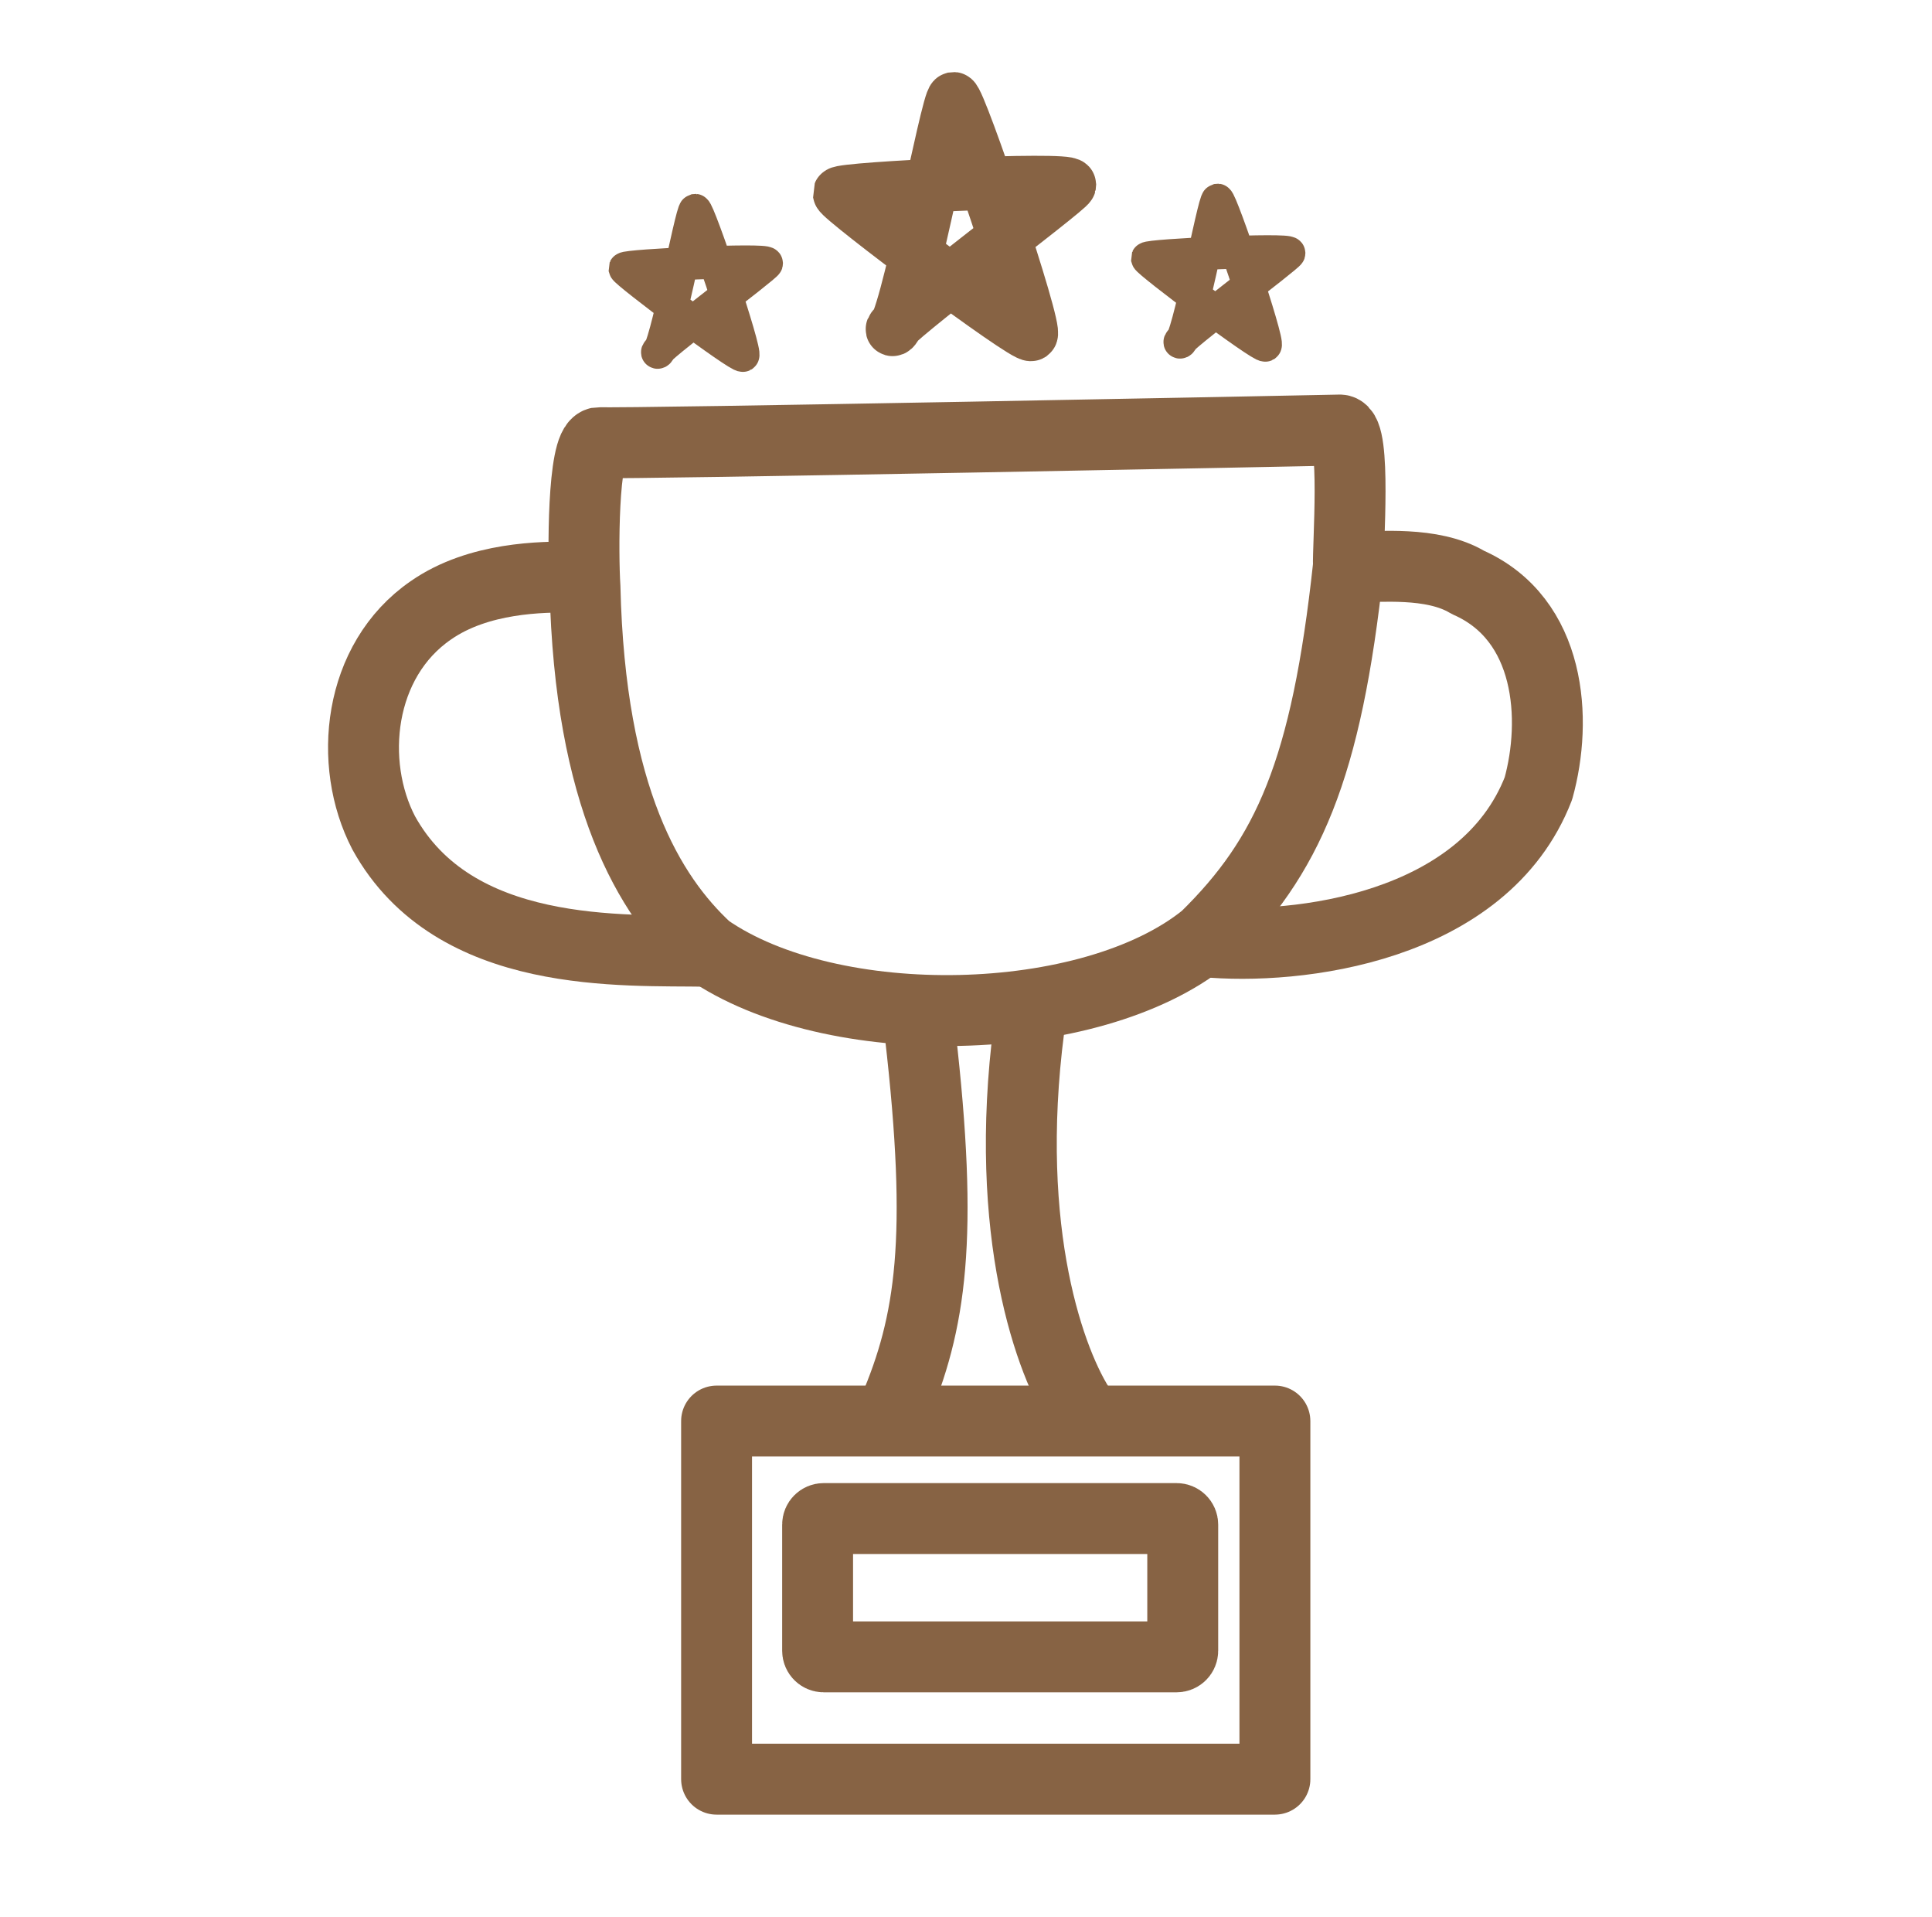
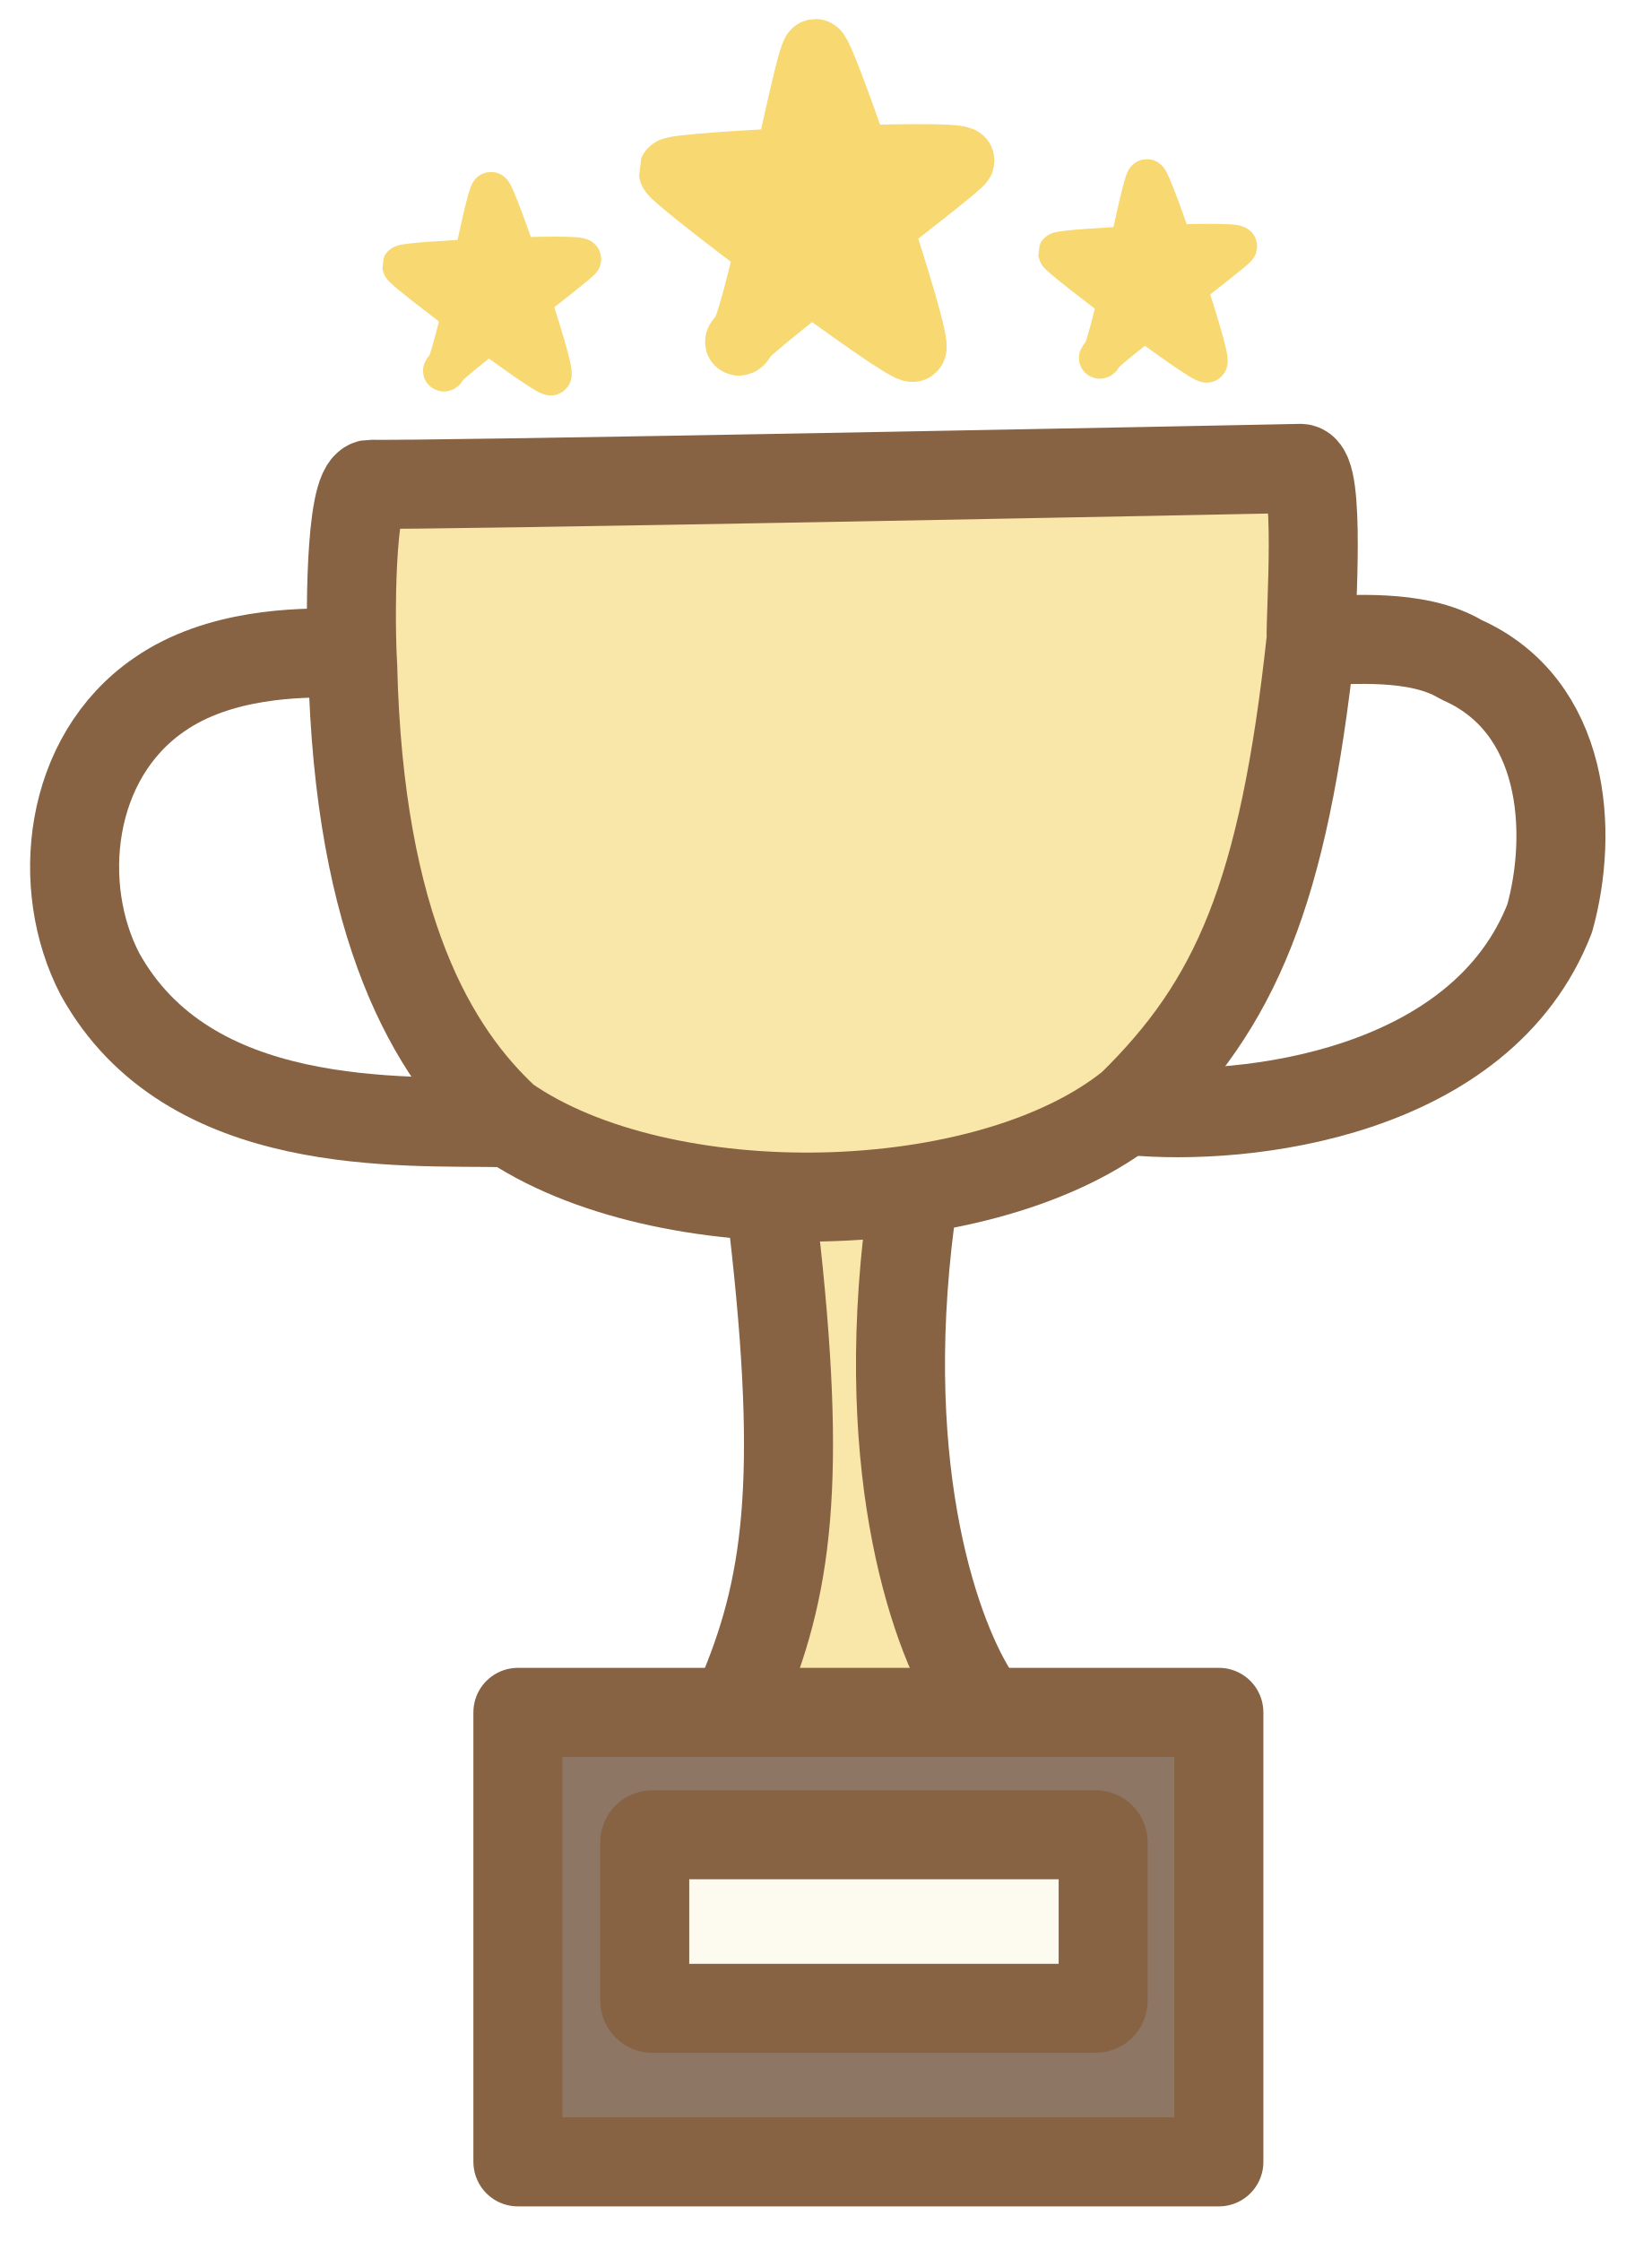
- <svg xmlns="http://www.w3.org/2000/svg" width="1090pt" height="1081pt" viewBox="0 0 1090 1081">
+ <svg xmlns="http://www.w3.org/2000/svg" width="742pt" height="1007pt" viewBox="0 0 742 1007">
  <defs />
-   <path id="shape0" transform="translate(329.4658, 242.5576)" fill="none" stroke="#876344" stroke-width="40" stroke-linecap="round" stroke-linejoin="bevel" d="M8.305 7.112C-0.86 9.066 -0.573 70.689 0.57 88.494C3.343 207.468 37.008 262.695 69.341 292.61C139.509 341.541 286.169 338.526 350.655 286.158C397.244 240.497 418.862 191.959 431.303 76.617C430.839 66.409 435.815 0.321 426.537 0C412.376 0.341 23.9 7.977 8.305 7.112Z" />
-   <path id="shape1" transform="translate(205.0769, 325.4702)" fill="none" stroke="#876344" stroke-width="40" stroke-linecap="round" stroke-linejoin="bevel" d="M117.481 0.01C101.131 -0.072 65.016 -0.046 38.006 18.779C-3.127 47.053 -8.995 105.135 11.392 144.298C51.219 216.365 146.8 210.216 193.803 211.091" />
-   <path id="shape2" transform="translate(679.3874, 319.4061)" fill="none" stroke="#876344" stroke-width="40" stroke-linecap="round" stroke-linejoin="bevel" d="M86.293 0.062C97.393 0.802 128.451 -3.19 148.758 9.08C195.85 29.79 199.302 86.542 188.569 125.288C157.899 204.402 51.913 216.737 0 211.726" />
-   <path id="shape3" transform="translate(504.2793, 582.8241)" fill="none" stroke="#876344" stroke-width="40" stroke-linecap="round" stroke-linejoin="bevel" d="M14.839 0C28.201 115.878 21.004 163.279 0 212.474" />
-   <path id="shape4" transform="translate(576.2065, 579.8181)" fill="none" stroke="#876344" stroke-width="40" stroke-linecap="round" stroke-linejoin="bevel" d="M4.351 0C-10.674 115.931 16.667 189.925 33.971 215.627" />
-   <rect id="shape5" transform="translate(404.2793, 801.541)" fill="none" stroke="#876344" stroke-width="40" stroke-linecap="round" stroke-linejoin="bevel" width="315" height="202" rx="0.008" ry="0.008" />
-   <rect id="shape6" transform="translate(461.2793, 856.541)" fill="none" stroke="#876344" stroke-width="40" stroke-linecap="round" stroke-linejoin="bevel" width="206" height="78" rx="3.435" ry="3.435" />
-   <path id="shape7" transform="translate(473.539, 55.62517)" fill="none" stroke="#876344" stroke-width="30" stroke-linecap="square" stroke-linejoin="bevel" d="M0 53.389C1.177 50.578 129.811 44.496 129.904 48.656C129.306 51.572 25.859 129.061 29.965 130.245C36.804 131.272 60.913 0.758 64.417 0C67.926 0.232 111.84 130.456 108.226 133.06C104.774 135.045 0.577 56.967 0 53.389Z" />
-   <path id="shape01" transform="matrix(0.6157807 0 0 0.6157807 352.5019 118.581)" fill="none" stroke="#876344" stroke-width="30" stroke-linecap="square" stroke-linejoin="bevel" d="M0 53.389C1.177 50.578 129.811 44.496 129.904 48.656C129.306 51.572 25.859 129.061 29.965 130.245C36.804 131.272 60.913 0.758 64.417 0C67.926 0.232 111.84 130.456 108.226 133.06C104.774 135.045 0.577 56.967 0 53.389Z" />
-   <path id="shape02" transform="matrix(0.6157807 0 0 0.6157807 647.2513 112.831)" fill="none" stroke="#876344" stroke-width="30" stroke-linecap="square" stroke-linejoin="bevel" d="M0 53.389C1.177 50.578 129.811 44.496 129.904 48.656C129.306 51.572 25.859 129.061 29.965 130.245C36.804 131.272 60.913 0.758 64.417 0C67.926 0.232 111.84 130.456 108.226 133.06C104.774 135.045 0.577 56.967 0 53.389Z" />
+   <path id="shape0" transform="translate(340.913, 555.92)" fill="#f9e6a9" fill-rule="evenodd" stroke="#f9e6a9" stroke-width="40" stroke-linecap="square" stroke-linejoin="bevel" d="M18.71 3.062C30.77 39.728 36.477 160.33 0 208.091C13.289 208.962 85.401 211.218 93.416 206.952C40.528 133.532 56.093 40.856 62.471 1.952C48.689 -2.293 27.672 1.473 18.71 3.062Z" />
+   <path id="shape01" transform="translate(157.9126, 210.4658)" fill="#f9e6a9" stroke="#876344" stroke-width="40" stroke-linecap="round" stroke-linejoin="bevel" d="M8.305 7.112C-0.86 9.066 -0.573 70.689 0.57 88.494C3.343 207.468 37.008 262.695 69.341 292.61C139.509 341.541 286.169 338.526 350.655 286.158C397.244 240.497 418.862 191.959 431.303 76.617C430.839 66.409 435.815 0.321 426.537 0C412.376 0.341 23.9 7.977 8.305 7.112Z" />
+   <path id="shape1" transform="translate(33.52368, 293.3783)" fill="none" stroke="#876344" stroke-width="40" stroke-linecap="round" stroke-linejoin="bevel" d="M117.481 0.01C101.131 -0.072 65.016 -0.046 38.006 18.779C-3.127 47.053 -8.995 105.135 11.392 144.298C51.219 216.365 146.8 210.216 193.803 211.091" />
+   <path id="shape2" transform="translate(507.8342, 287.3143)" fill="none" stroke="#876344" stroke-width="40" stroke-linecap="round" stroke-linejoin="bevel" d="M86.293 0.062C97.393 0.802 128.451 -3.19 148.758 9.08C195.85 29.79 199.302 86.542 188.569 125.288C157.899 204.402 51.913 216.737 0 211.726" />
+   <path id="shape3" transform="translate(332.7261, 550.7323)" fill="none" stroke="#876344" stroke-width="40" stroke-linecap="round" stroke-linejoin="bevel" d="M14.839 0C28.201 115.878 21.004 163.279 0 212.474" />
+   <path id="shape4" transform="translate(404.6533, 547.7262)" fill="none" stroke="#876344" stroke-width="40" stroke-linecap="round" stroke-linejoin="bevel" d="M4.351 0C-10.674 115.931 16.667 189.925 33.971 215.627" />
+   <rect id="shape5" transform="translate(232.7261, 769.4492)" fill="#8d7663" stroke="#876344" stroke-width="40" stroke-linecap="round" stroke-linejoin="bevel" width="315" height="202" rx="0.008" ry="0.008" />
+   <rect id="shape6" transform="translate(289.7261, 824.4492)" fill="#fdfaf0" stroke="#876344" stroke-width="40" stroke-linecap="round" stroke-linejoin="bevel" width="206" height="78" rx="3.435" ry="3.435" />
+   <path id="shape7" transform="translate(301.9858, 23.53334)" fill="#f7d871" stroke="#f7d871" stroke-width="30" stroke-linecap="square" stroke-linejoin="bevel" d="M0 53.389C1.177 50.578 129.811 44.496 129.904 48.656C129.306 51.572 25.859 129.061 29.965 130.245C36.804 131.272 60.913 0.758 64.417 0C67.926 0.232 111.84 130.456 108.226 133.06C104.774 135.045 0.577 56.967 0 53.389Z" />
+   <path id="shape011" transform="matrix(0.6157807 0 0 0.6157807 180.9487 86.48916)" fill="#f7d871" stroke="#f7d871" stroke-width="30" stroke-linecap="square" stroke-linejoin="bevel" d="M0 53.389C1.177 50.578 129.811 44.496 129.904 48.656C129.306 51.572 25.859 129.061 29.965 130.245C36.804 131.272 60.913 0.758 64.417 0C67.926 0.232 111.84 130.456 108.226 133.06C104.774 135.045 0.577 56.967 0 53.389Z" />
+   <path id="shape02" transform="matrix(0.6157807 0 0 0.6157807 475.6981 80.73913)" fill="#f7d871" stroke="#f7d871" stroke-width="30" stroke-linecap="square" stroke-linejoin="bevel" d="M0 53.389C1.177 50.578 129.811 44.496 129.904 48.656C129.306 51.572 25.859 129.061 29.965 130.245C36.804 131.272 60.913 0.758 64.417 0C67.926 0.232 111.84 130.456 108.226 133.06C104.774 135.045 0.577 56.967 0 53.389Z" />
</svg>
